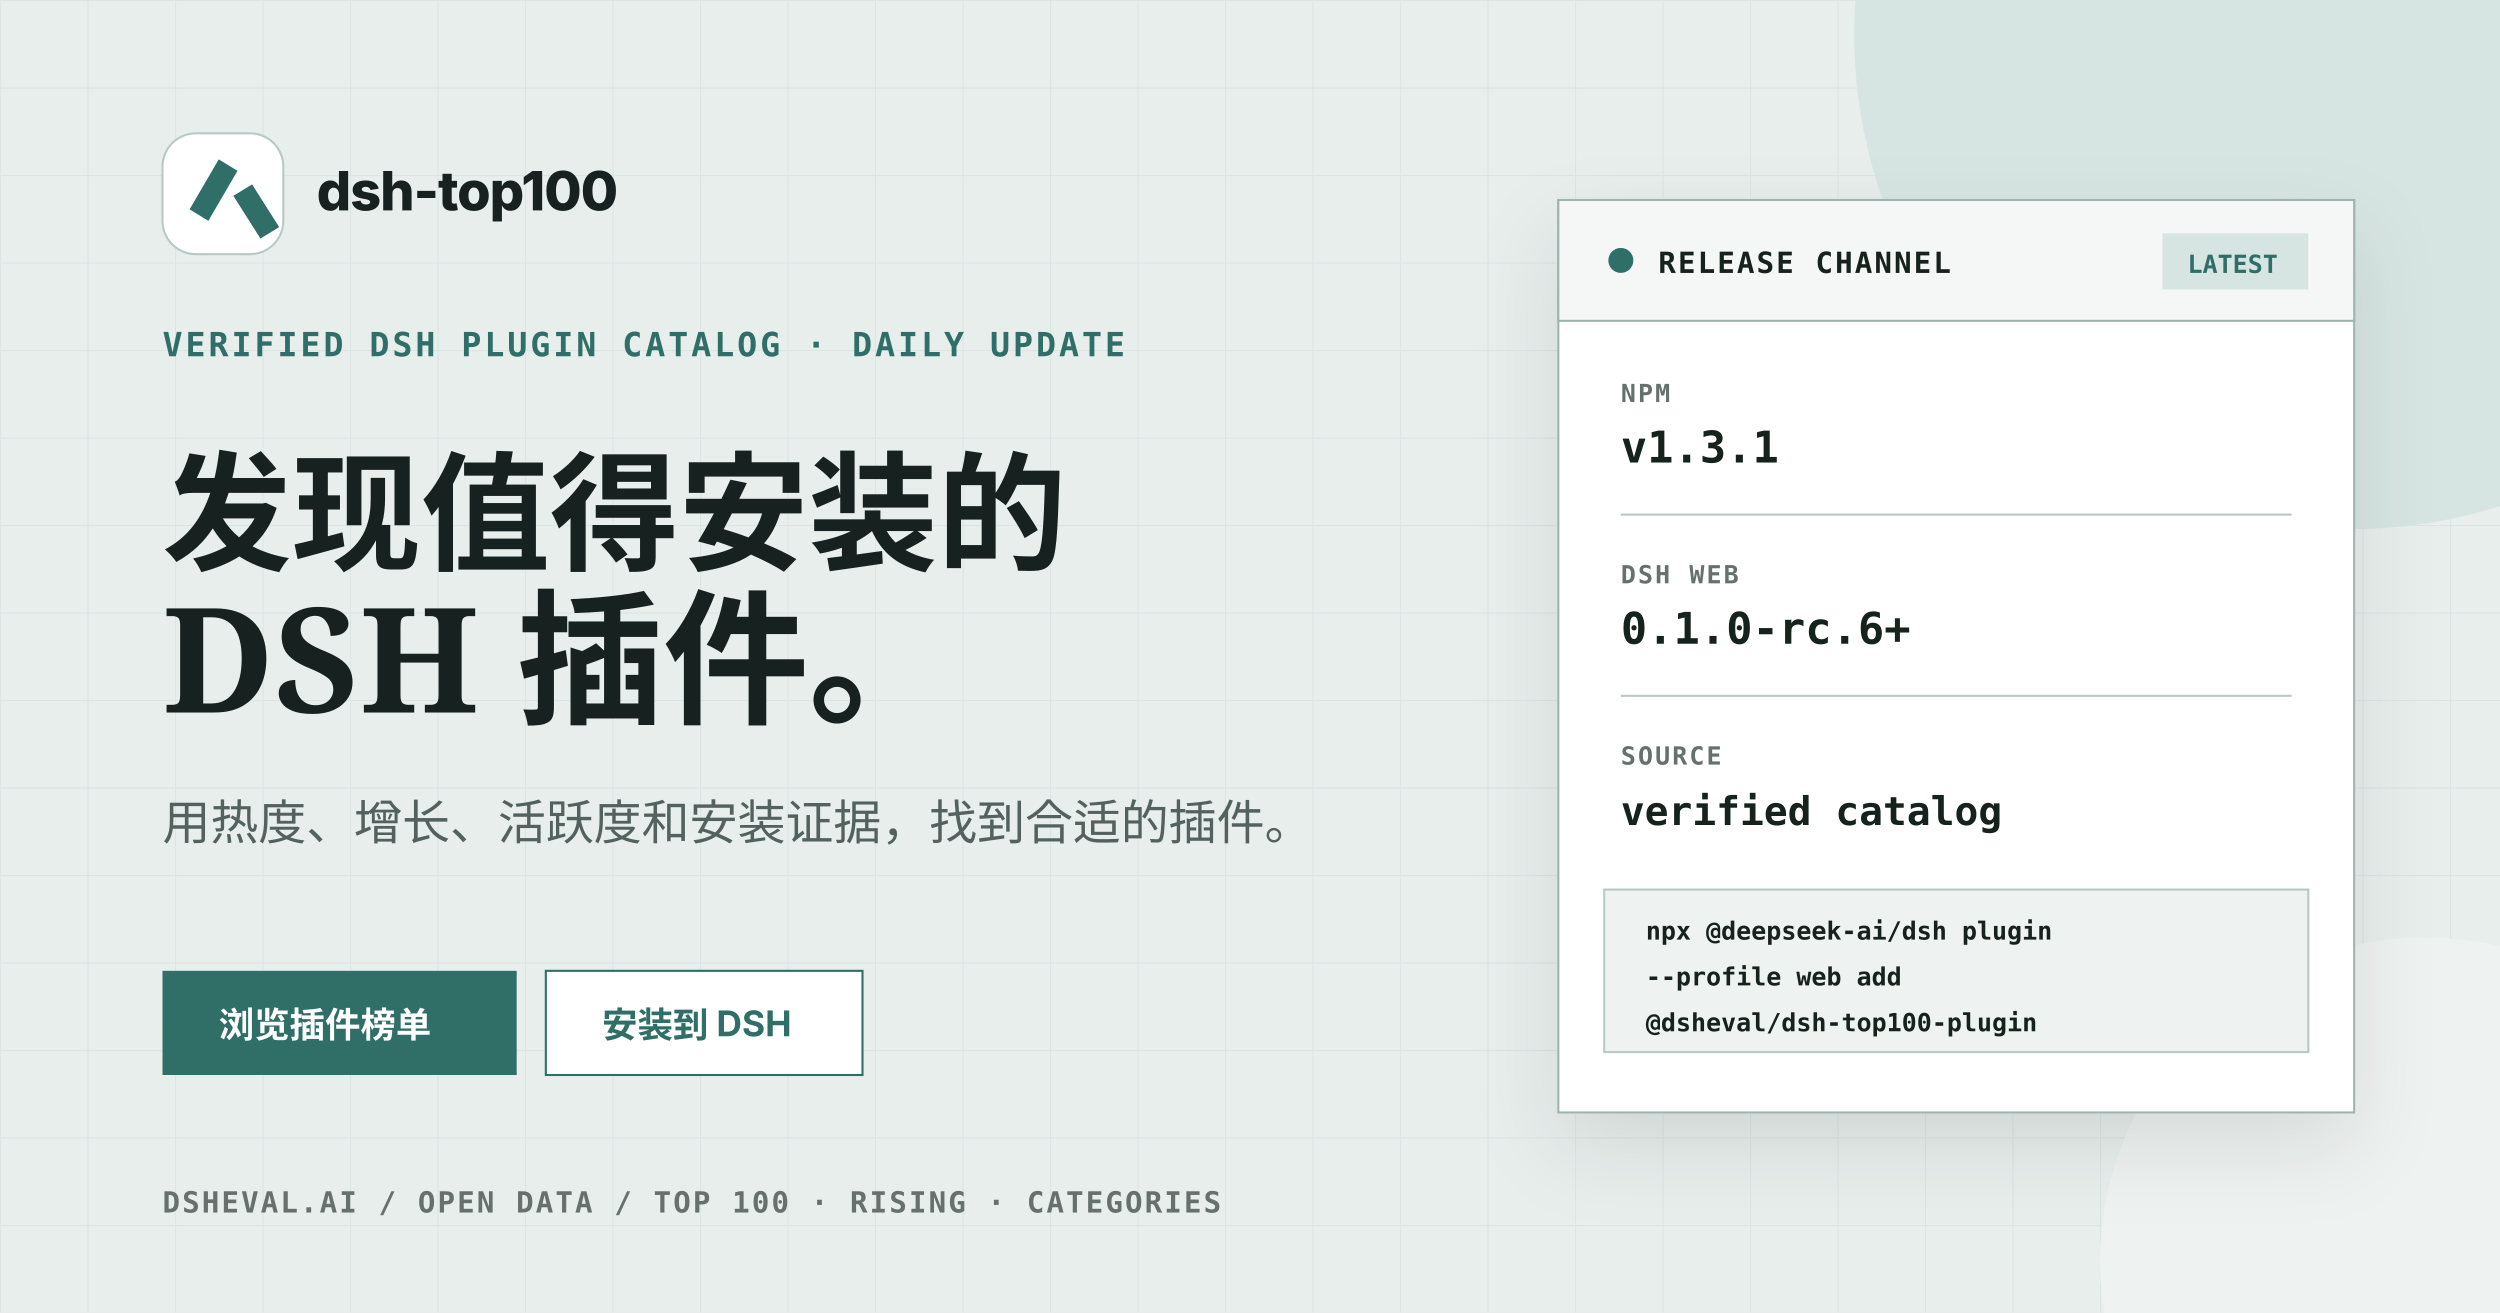
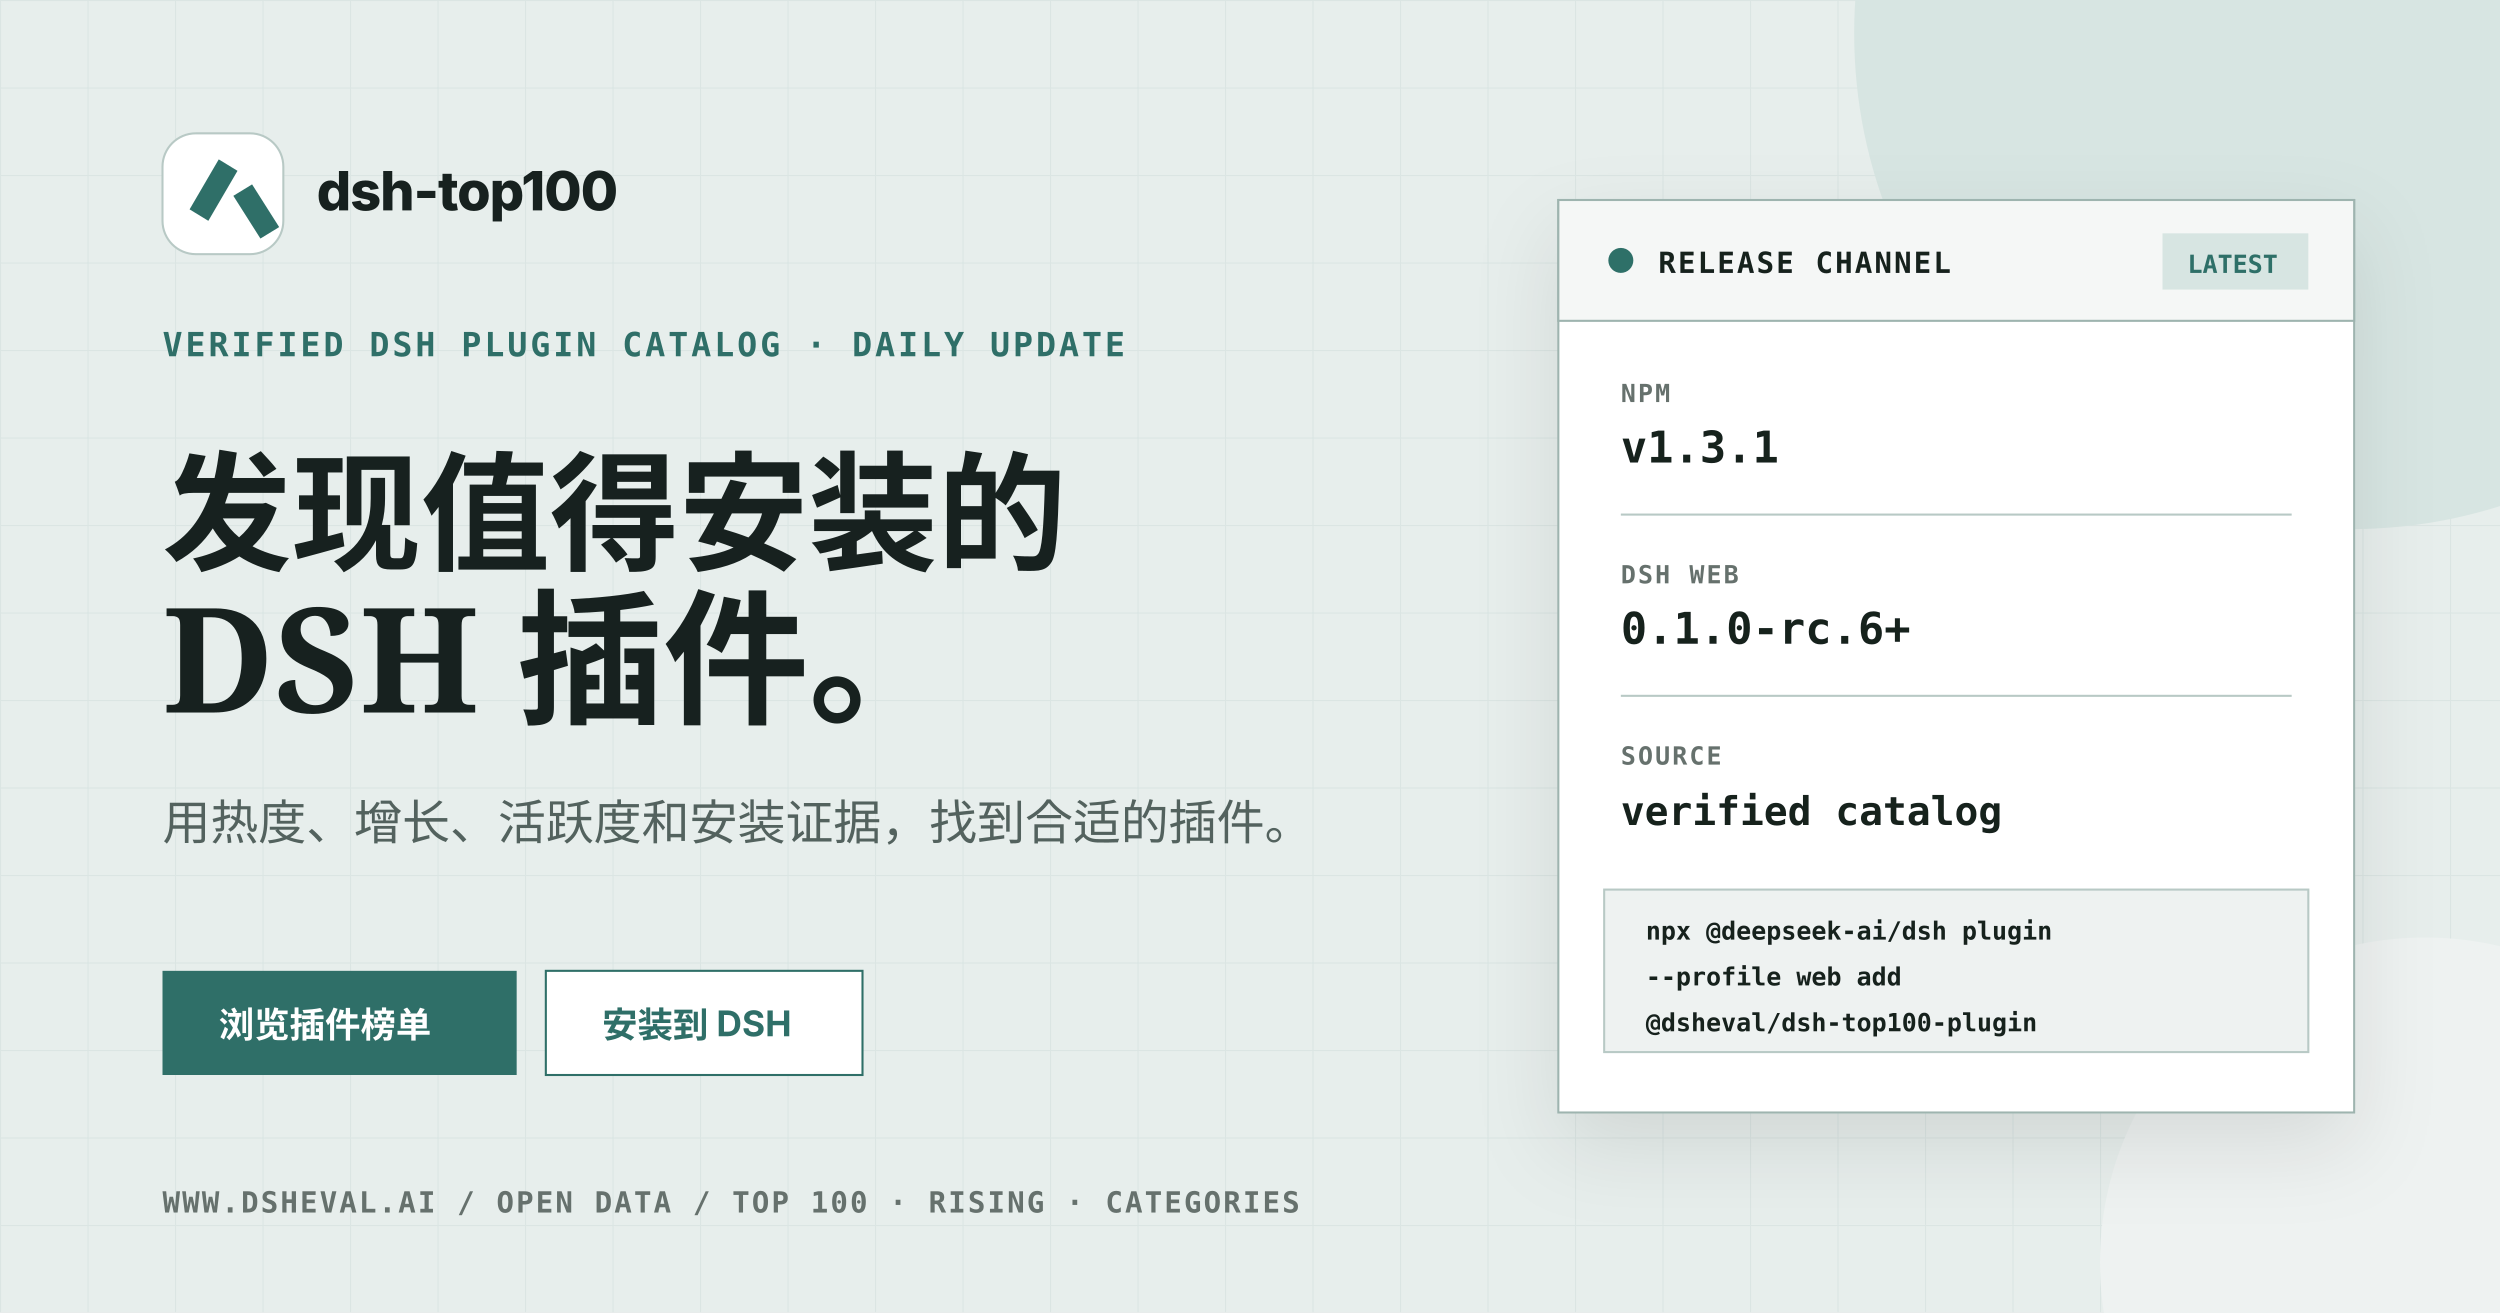
<svg xmlns="http://www.w3.org/2000/svg" width="1200" height="630" viewBox="0 0 1200 630" role="img" aria-labelledby="title description">
  <defs>
    <pattern id="grid" width="42" height="42" patternUnits="userSpaceOnUse">
      <path d="M42 0H0V42" fill="none" stroke="#2f6f68" stroke-opacity=".07" />
    </pattern>
    <filter id="shadow" x="-20%" y="-20%" width="140%" height="150%">
      <feDropShadow dx="0" dy="16" stdDeviation="20" flood-color="#17211f" flood-opacity=".1" />
    </filter>
  </defs>
  <rect width="1200" height="630" fill="#e7eeec" />
  <rect width="1200" height="630" fill="url(#grid)" />
  <circle cx="1128" cy="16" r="238" fill="#d7e5e2" />
  <circle cx="1164" cy="606" r="156" fill="#eef2f1" />
  <g transform="translate(78 64)">
    <rect width="58" height="58" rx="16" fill="#ffffff" stroke="#b8c9c5" />
    <path d="M13 36.5 22 42l14-24-9-5.5Z" fill="#2f6f68" />
    <path d="m34 30 9-5.5L56 45l-9 5.5Z" fill="#2f6f68" />
  </g>
  <text x="152" y="101" fill="#17211f" font-family="Inter, -apple-system, BlinkMacSystemFont, 'Segoe UI', sans-serif" font-size="26" font-weight="800" letter-spacing="-.5">dsh-top100</text>
  <text x="78" y="171" fill="#2f6f68" font-family="ui-monospace, SFMono-Regular, Menlo, monospace" font-size="16" font-weight="800" letter-spacing="1.4">VERIFIED DSH PLUGIN CATALOG · DAILY UPDATE</text>
  <text x="78" y="269" fill="#17211f" font-family="'Songti SC', 'Iowan Old Style', Georgia, serif" font-size="62" font-weight="700">发现值得安装的</text>
  <text x="78" y="342" fill="#17211f" font-family="'Songti SC', 'Iowan Old Style', Georgia, serif" font-size="70" font-weight="700">DSH 插件。</text>
  <text x="78" y="403" fill="#53625e" font-family="Inter, -apple-system, BlinkMacSystemFont, 'PingFang SC', sans-serif" font-size="23">用热度、增长、活跃度和安装证据，找到合适的插件。</text>
  <g transform="translate(78 466)">
    <rect width="170" height="50" fill="#2f6f68" />
    <text x="27" y="32" fill="#ffffff" font-family="Inter, -apple-system, BlinkMacSystemFont, 'PingFang SC', sans-serif" font-size="17" font-weight="750">浏览插件榜单</text>
    <rect x="184" width="152" height="50" fill="#ffffff" stroke="#2f6f68" />
    <text x="211" y="32" fill="#2f6f68" font-family="Inter, -apple-system, BlinkMacSystemFont, 'PingFang SC', sans-serif" font-size="17" font-weight="750">安装到 DSH</text>
  </g>
  <g filter="url(#shadow)">
    <rect x="748" y="96" width="382" height="438" fill="#ffffff" stroke="#9eb4af" />
    <rect x="748" y="96" width="382" height="58" fill="#f5f7f6" stroke="#9eb4af" />
    <circle cx="778" cy="125" r="6" fill="#2f6f68" />
    <text x="796" y="131" fill="#17211f" font-family="ui-monospace, SFMono-Regular, Menlo, monospace" font-size="14" font-weight="800" letter-spacing="1">RELEASE CHANNEL</text>
    <rect x="1038" y="112" width="70" height="27" fill="#d7e5e2" />
    <text x="1050" y="131" fill="#2f6f68" font-family="ui-monospace, SFMono-Regular, Menlo, monospace" font-size="12" font-weight="800">LATEST</text>
    <g font-family="ui-monospace, SFMono-Regular, Menlo, monospace">
      <text x="778" y="193" fill="#66716d" font-size="12" font-weight="800" letter-spacing="1">NPM</text>
      <text x="778" y="222" fill="#17211f" font-size="21" font-weight="800">v1.3.1</text>
      <line x1="778" y1="247" x2="1100" y2="247" stroke="#b8c9c5" />
      <text x="778" y="280" fill="#66716d" font-size="12" font-weight="800" letter-spacing="1">DSH WEB</text>
      <text x="778" y="309" fill="#17211f" font-size="21" font-weight="800">0.1.0-rc.6+</text>
      <line x1="778" y1="334" x2="1100" y2="334" stroke="#b8c9c5" />
      <text x="778" y="367" fill="#66716d" font-size="12" font-weight="800" letter-spacing="1">SOURCE</text>
      <text x="778" y="396" fill="#17211f" font-size="19" font-weight="800">verified catalog</text>
    </g>
    <rect x="770" y="427" width="338" height="78" fill="#eef2f1" stroke="#b8c9c5" />
    <text x="790" y="451" fill="#17211f" font-family="ui-monospace, SFMono-Regular, Menlo, monospace" font-size="12" font-weight="700">npx @deepseek-ai/dsh plugin</text>
    <text x="790" y="473" fill="#17211f" font-family="ui-monospace, SFMono-Regular, Menlo, monospace" font-size="12" font-weight="700">--profile web add</text>
    <text x="790" y="495" fill="#17211f" font-family="ui-monospace, SFMono-Regular, Menlo, monospace" font-size="12" font-weight="700">@dsheval/dsh-top100-plugin</text>
  </g>
-   <text x="78" y="582" fill="#66716d" font-family="ui-monospace, SFMono-Regular, Menlo, monospace" font-size="14" font-weight="700" letter-spacing="1">DSHEVAL.AI  /  OPEN DATA  /  TOP 100 · RISING · CATEGORIES</text>
+   <text x="78" y="582" fill="#66716d" font-family="ui-monospace, SFMono-Regular, Menlo, monospace" font-size="14" font-weight="700" letter-spacing="1">WWW.DSHEVAL.AI  /  OPEN DATA  /  TOP 100 · RISING · CATEGORIES</text>
</svg>
